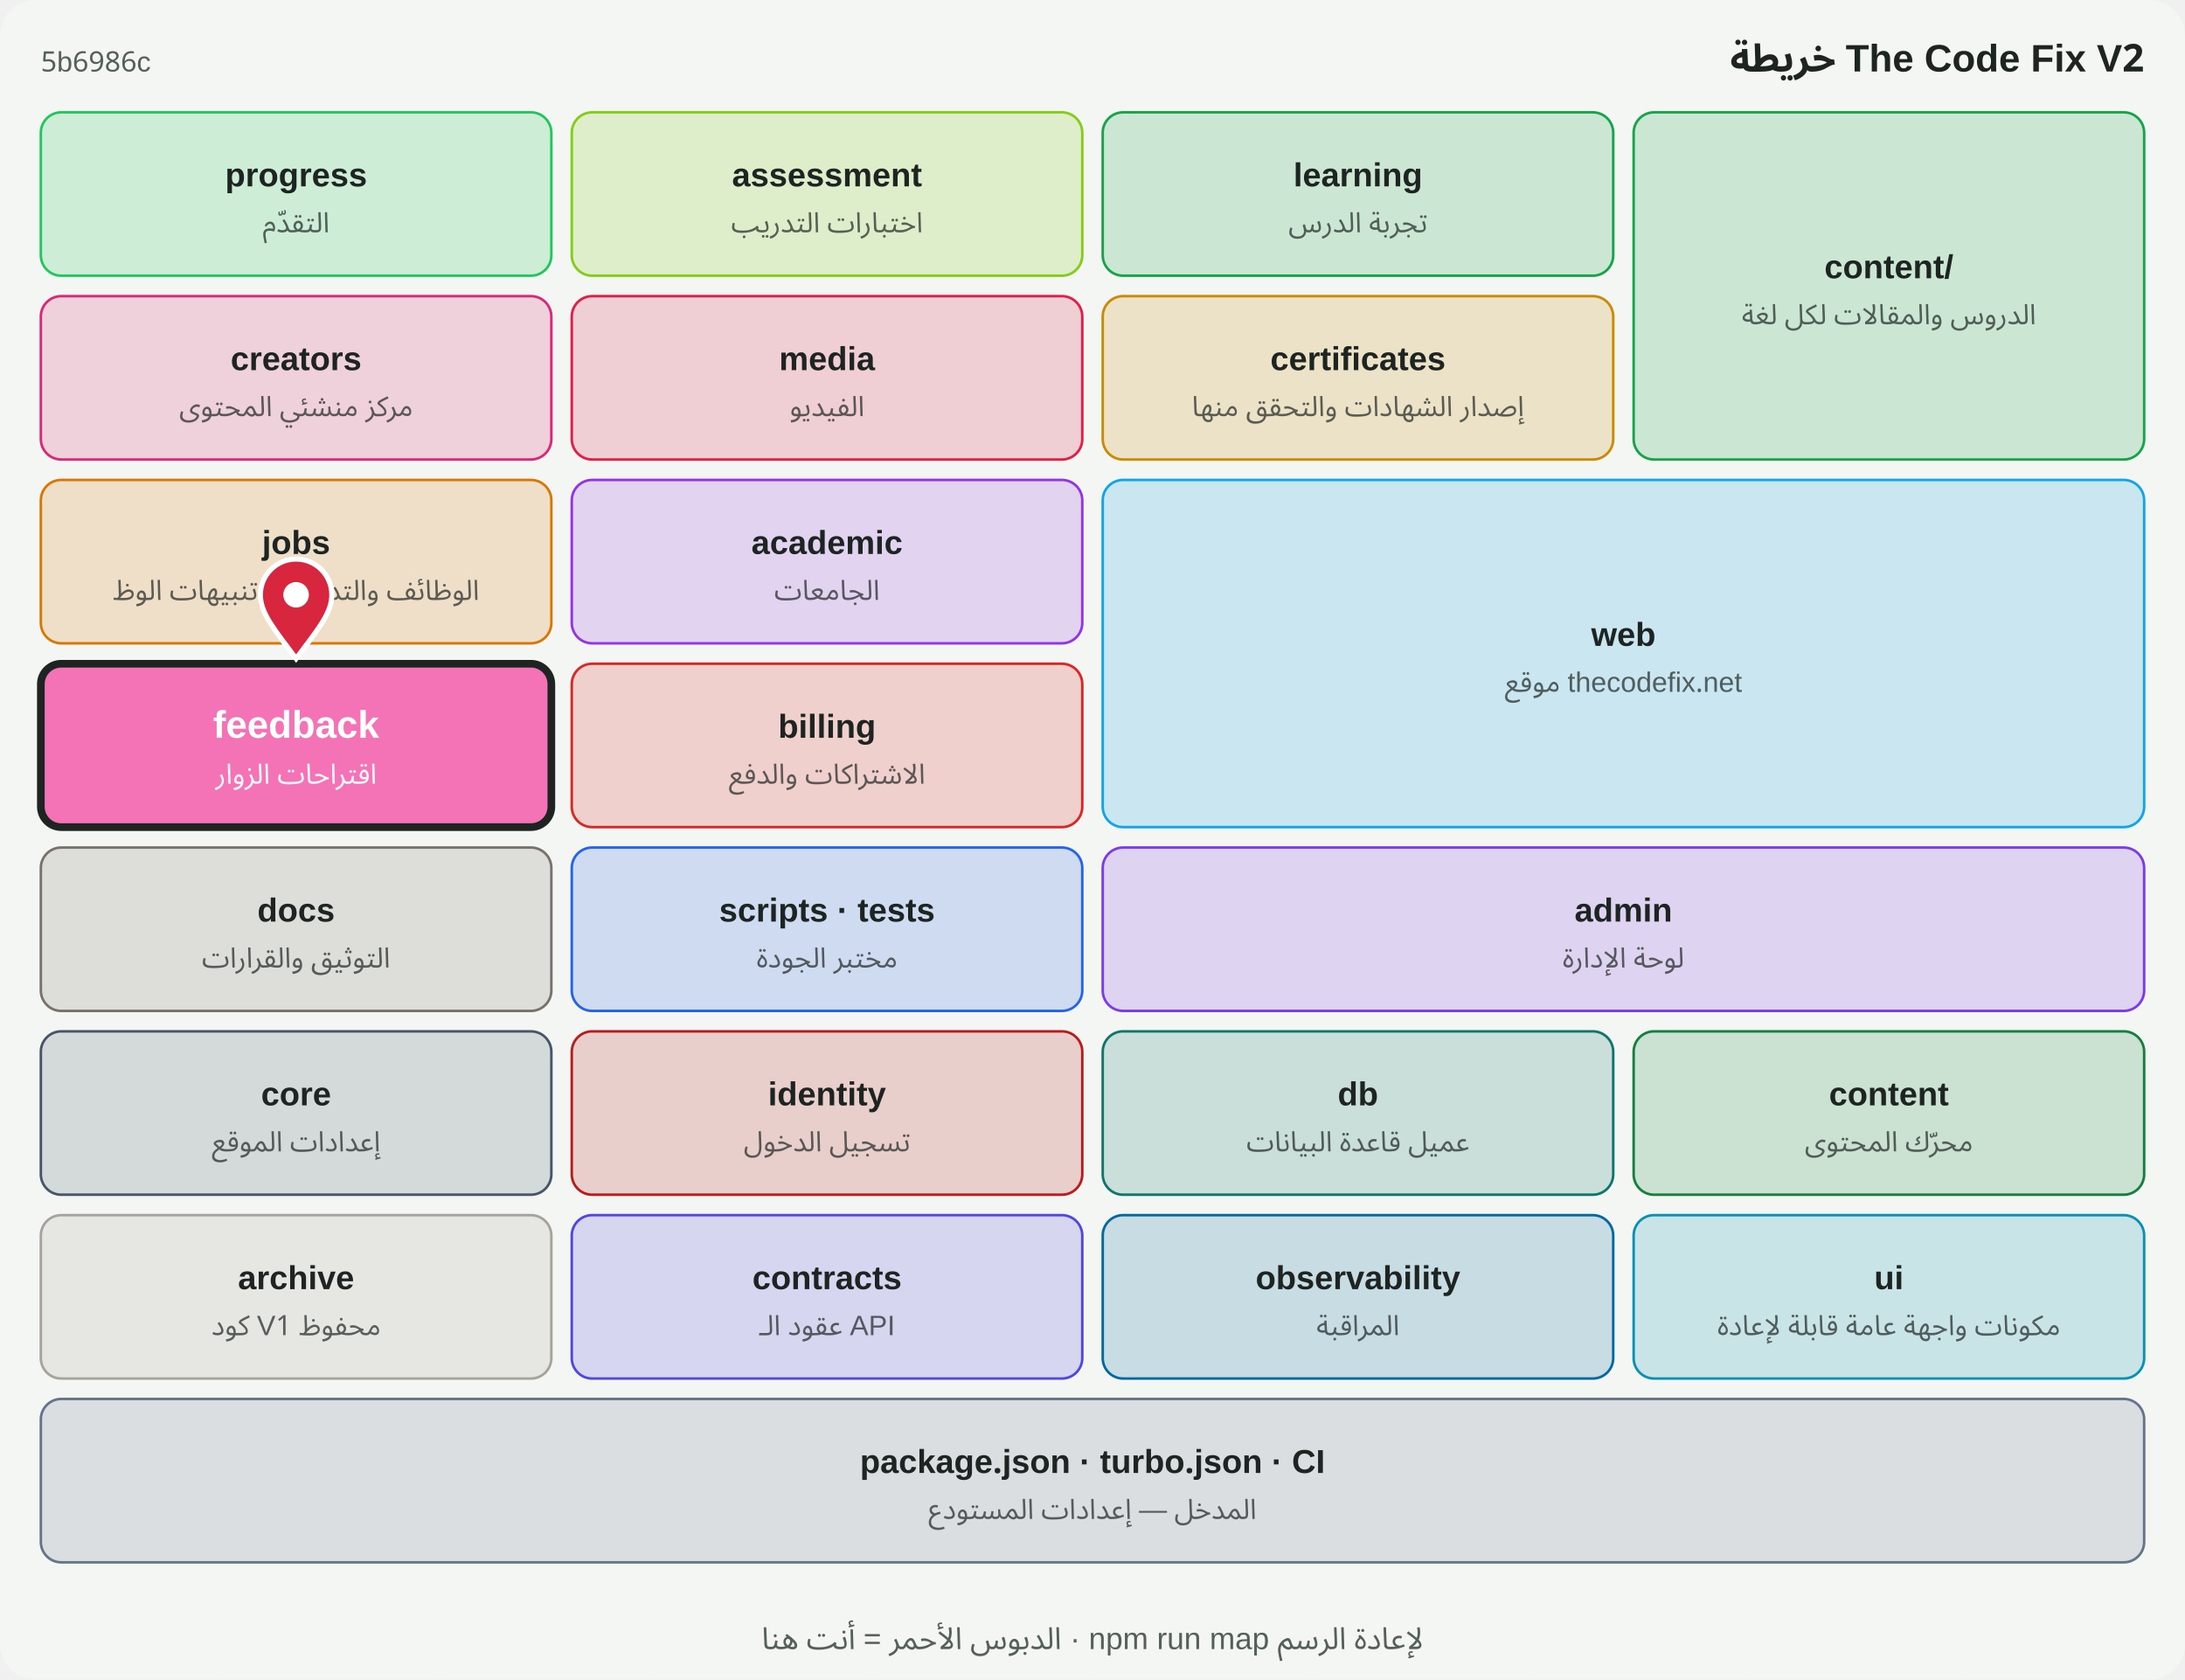
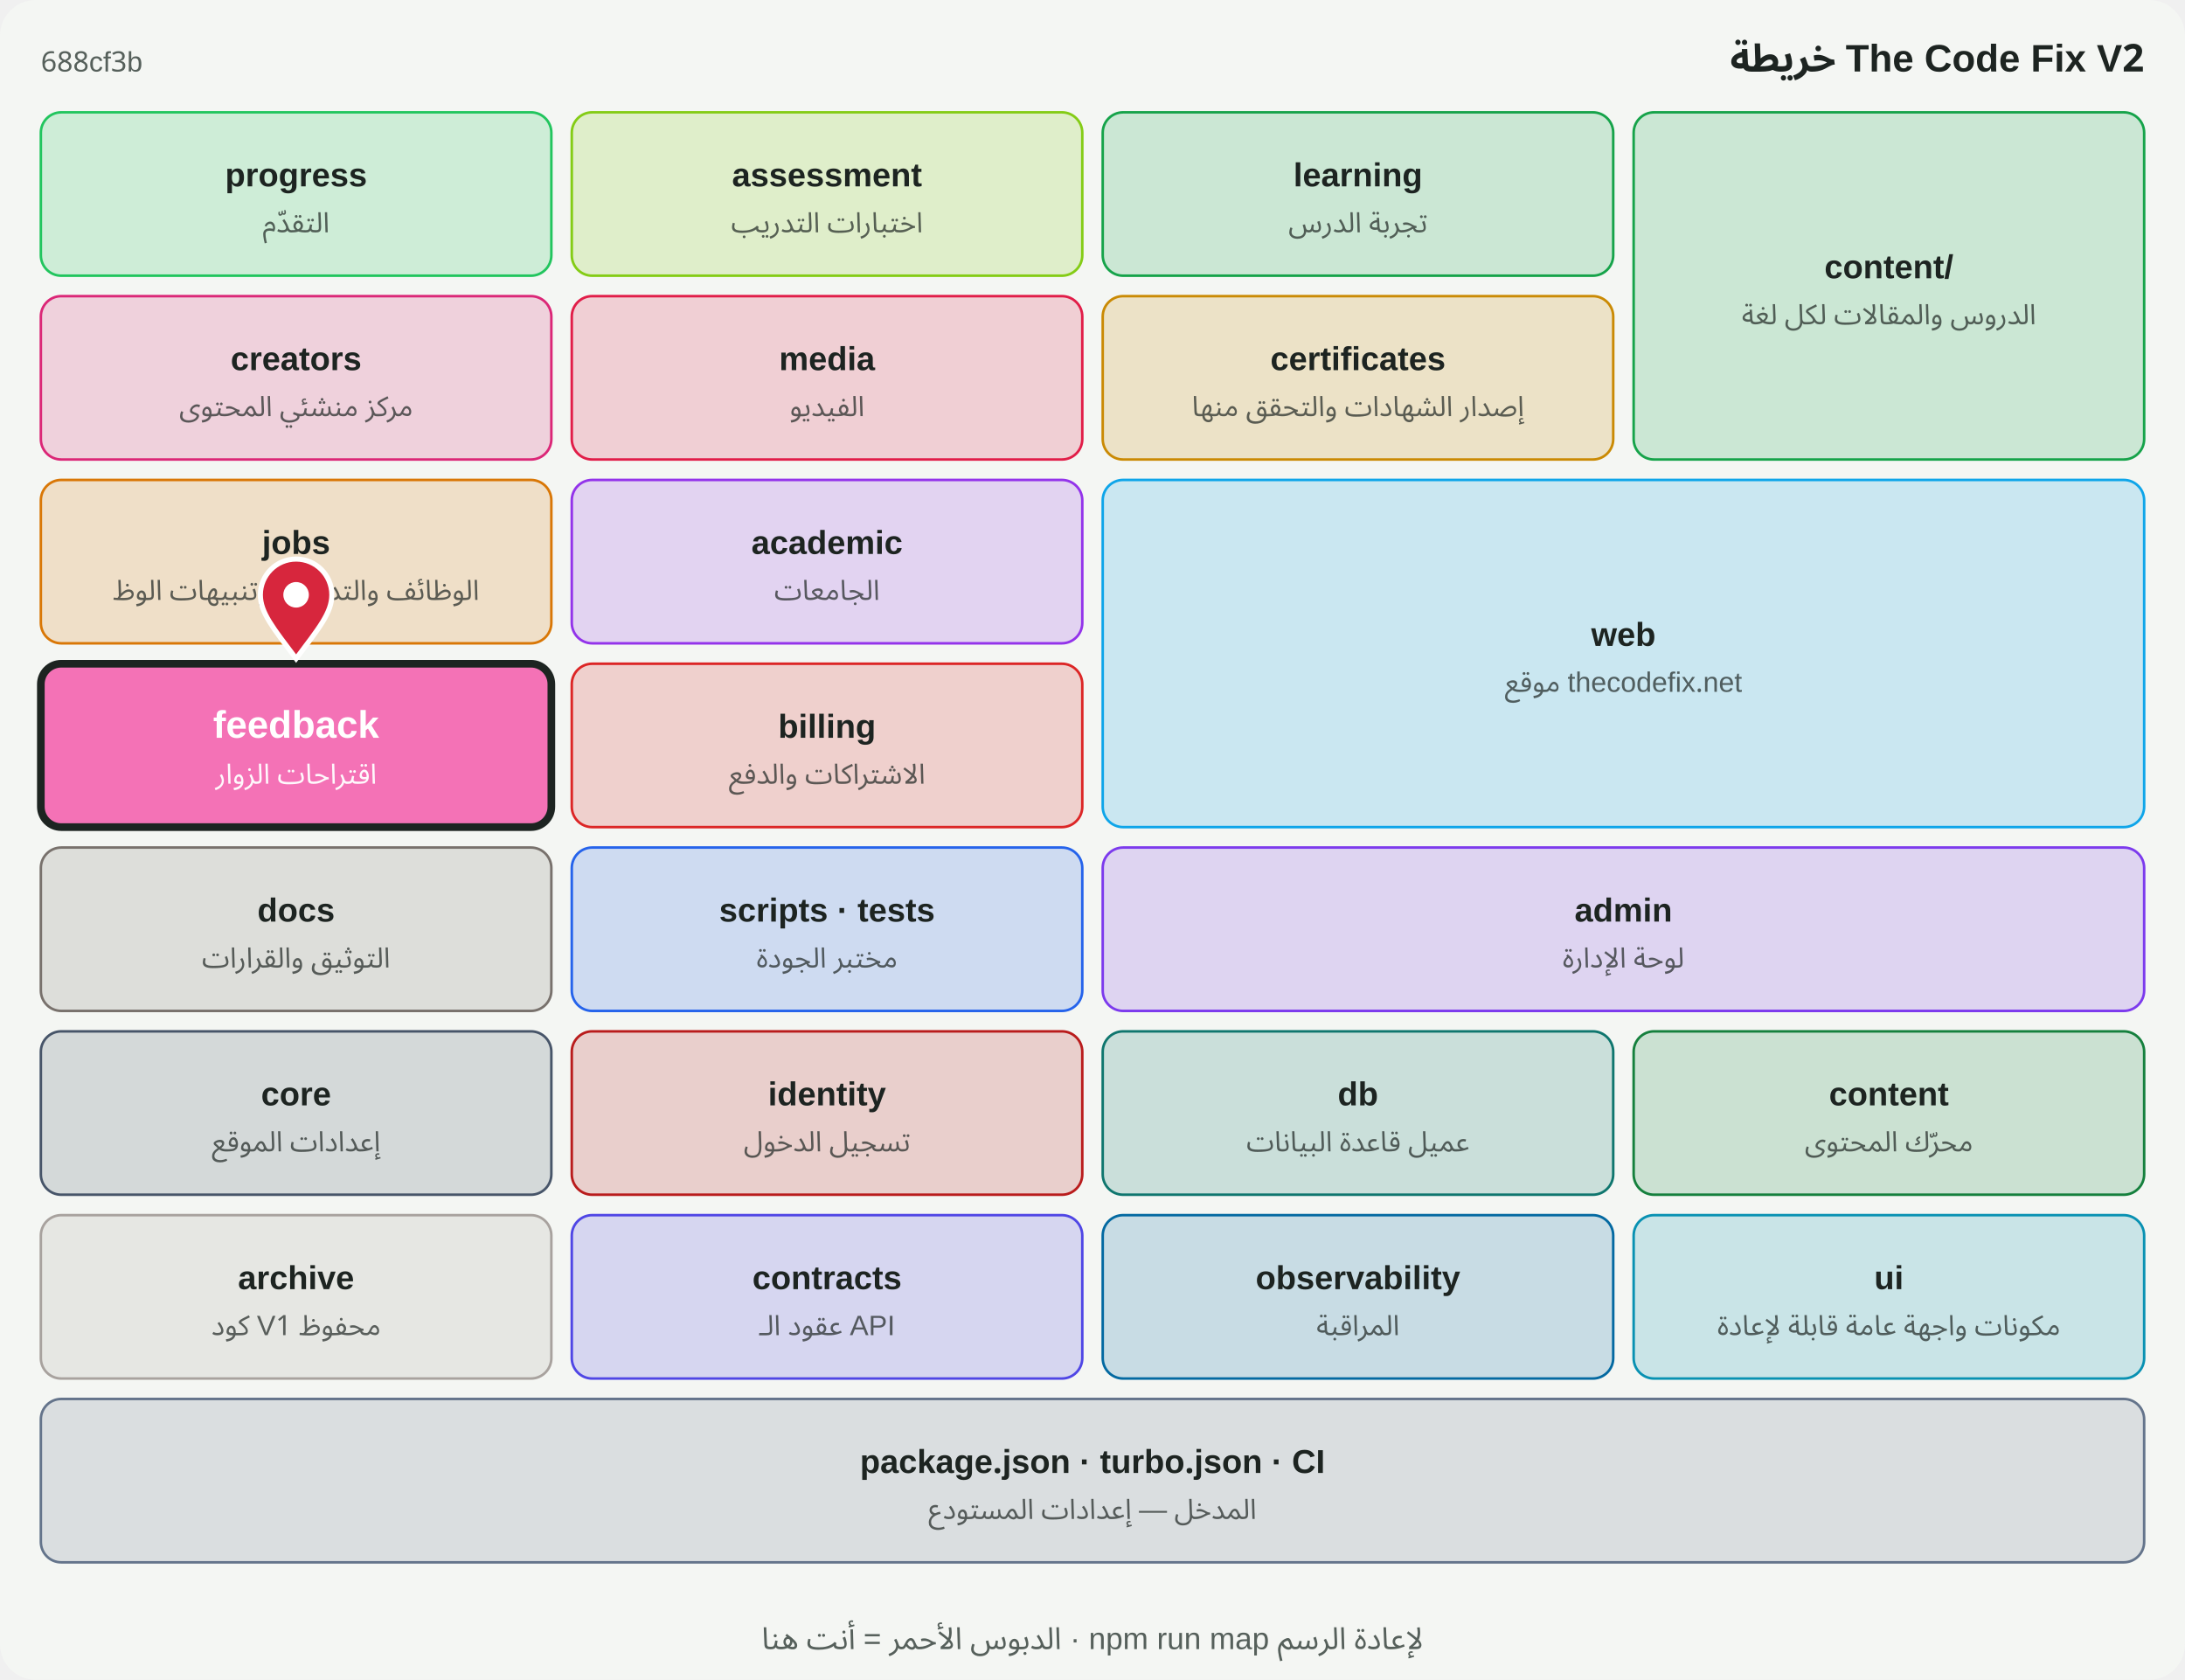
<svg xmlns="http://www.w3.org/2000/svg" viewBox="0 0 856 658" width="856" height="658" font-family="'Segoe UI', Tahoma, 'Noto Sans Arabic', Arial, sans-serif" role="img" aria-label="خريطة مشروع The Code Fix — اقتراحات الزوار (@tcf/feedback)">
  <rect width="856" height="658" rx="14" fill="#f4f6f3" />
  <text x="840" y="28" text-anchor="end" font-size="15" font-weight="700" fill="#1d2421">خريطة The Code Fix V2</text>
-   <text x="16" y="28" font-size="11" fill="#56605b">5b6986c</text>
+   <text x="16" y="28" font-size="11" fill="#56605b">688cf3b</text>
  <g>
    <rect x="640" y="44" width="200" height="136" rx="8" fill="#16a34a" fill-opacity="0.18" stroke="#16a34a" stroke-width="1" />
    <text x="740" y="109" text-anchor="middle" font-size="13" font-weight="600" fill="#1d2421">content/</text>
    <text x="740" y="127" text-anchor="middle" font-size="11" fill="#1d2421" fill-opacity="0.7">الدروس والمقالات لكل لغة</text>
  </g>
  <g>
    <rect x="432" y="44" width="200" height="64" rx="8" fill="#16a34a" fill-opacity="0.18" stroke="#16a34a" stroke-width="1" />
    <text x="532" y="73" text-anchor="middle" font-size="13" font-weight="600" fill="#1d2421">learning</text>
    <text x="532" y="91" text-anchor="middle" font-size="11" fill="#1d2421" fill-opacity="0.7">تجربة الدرس</text>
  </g>
  <g>
    <rect x="224" y="44" width="200" height="64" rx="8" fill="#84cc16" fill-opacity="0.18" stroke="#84cc16" stroke-width="1" />
    <text x="324" y="73" text-anchor="middle" font-size="13" font-weight="600" fill="#1d2421">assessment</text>
    <text x="324" y="91" text-anchor="middle" font-size="11" fill="#1d2421" fill-opacity="0.7">اختبارات التدريب</text>
  </g>
  <g>
    <rect x="16" y="44" width="200" height="64" rx="8" fill="#22c55e" fill-opacity="0.18" stroke="#22c55e" stroke-width="1" />
    <text x="116" y="73" text-anchor="middle" font-size="13" font-weight="600" fill="#1d2421">progress</text>
    <text x="116" y="91" text-anchor="middle" font-size="11" fill="#1d2421" fill-opacity="0.7">التقدّم</text>
  </g>
  <g>
    <rect x="432" y="116" width="200" height="64" rx="8" fill="#ca8a04" fill-opacity="0.18" stroke="#ca8a04" stroke-width="1" />
    <text x="532" y="145" text-anchor="middle" font-size="13" font-weight="600" fill="#1d2421">certificates</text>
    <text x="532" y="163" text-anchor="middle" font-size="11" fill="#1d2421" fill-opacity="0.7">إصدار الشهادات والتحقق منها</text>
  </g>
  <g>
    <rect x="224" y="116" width="200" height="64" rx="8" fill="#e11d48" fill-opacity="0.18" stroke="#e11d48" stroke-width="1" />
    <text x="324" y="145" text-anchor="middle" font-size="13" font-weight="600" fill="#1d2421">media</text>
    <text x="324" y="163" text-anchor="middle" font-size="11" fill="#1d2421" fill-opacity="0.7">الفيديو</text>
  </g>
  <g>
    <rect x="16" y="116" width="200" height="64" rx="8" fill="#db2777" fill-opacity="0.18" stroke="#db2777" stroke-width="1" />
    <text x="116" y="145" text-anchor="middle" font-size="13" font-weight="600" fill="#1d2421">creators</text>
    <text x="116" y="163" text-anchor="middle" font-size="11" fill="#1d2421" fill-opacity="0.7">مركز منشئي المحتوى</text>
  </g>
  <g>
    <rect x="432" y="188" width="408" height="136" rx="8" fill="#0ea5e9" fill-opacity="0.18" stroke="#0ea5e9" stroke-width="1" />
    <text x="636" y="253" text-anchor="middle" font-size="13" font-weight="600" fill="#1d2421">web</text>
    <text x="636" y="271" text-anchor="middle" font-size="11" fill="#1d2421" fill-opacity="0.7">موقع thecodefix.net</text>
  </g>
  <g>
    <rect x="224" y="188" width="200" height="64" rx="8" fill="#9333ea" fill-opacity="0.18" stroke="#9333ea" stroke-width="1" />
    <text x="324" y="217" text-anchor="middle" font-size="13" font-weight="600" fill="#1d2421">academic</text>
    <text x="324" y="235" text-anchor="middle" font-size="11" fill="#1d2421" fill-opacity="0.7">الجامعات</text>
  </g>
  <g>
    <rect x="16" y="188" width="200" height="64" rx="8" fill="#d97706" fill-opacity="0.18" stroke="#d97706" stroke-width="1" />
    <text x="116" y="217" text-anchor="middle" font-size="13" font-weight="600" fill="#1d2421">jobs</text>
    <text x="116" y="235" text-anchor="middle" font-size="11" fill="#1d2421" fill-opacity="0.7">الوظائف والتدريب وتنبيهات الوظ</text>
  </g>
  <g>
    <rect x="224" y="260" width="200" height="64" rx="8" fill="#dc2626" fill-opacity="0.18" stroke="#dc2626" stroke-width="1" />
    <text x="324" y="289" text-anchor="middle" font-size="13" font-weight="600" fill="#1d2421">billing</text>
    <text x="324" y="307" text-anchor="middle" font-size="11" fill="#1d2421" fill-opacity="0.7">الاشتراكات والدفع</text>
  </g>
  <g>
    <rect x="16" y="260" width="200" height="64" rx="8" fill="#f472b6" fill-opacity="1" stroke="#1d2421" stroke-width="3" />
    <text x="116" y="289" text-anchor="middle" font-size="15" font-weight="700" fill="#ffffff">feedback</text>
    <text x="116" y="307" text-anchor="middle" font-size="11" fill="#ffffff" fill-opacity="0.95">اقتراحات الزوار</text>
  </g>
  <path d="M116 258 c-9 -12 -14 -18 -14 -25 a14 14 0 0 1 28 0 c0 7 -5 13 -14 25z" fill="#d7263d" stroke="#fff" stroke-width="2" />
  <circle cx="116" cy="233" r="5" fill="#fff" />
  <g>
    <rect x="432" y="332" width="408" height="64" rx="8" fill="#7c3aed" fill-opacity="0.18" stroke="#7c3aed" stroke-width="1" />
    <text x="636" y="361" text-anchor="middle" font-size="13" font-weight="600" fill="#1d2421">admin</text>
    <text x="636" y="379" text-anchor="middle" font-size="11" fill="#1d2421" fill-opacity="0.7">لوحة الإدارة</text>
  </g>
  <g>
    <rect x="224" y="332" width="200" height="64" rx="8" fill="#2563eb" fill-opacity="0.18" stroke="#2563eb" stroke-width="1" />
    <text x="324" y="361" text-anchor="middle" font-size="13" font-weight="600" fill="#1d2421">scripts · tests</text>
    <text x="324" y="379" text-anchor="middle" font-size="11" fill="#1d2421" fill-opacity="0.7">مختبر الجودة</text>
  </g>
  <g>
    <rect x="16" y="332" width="200" height="64" rx="8" fill="#78716c" fill-opacity="0.18" stroke="#78716c" stroke-width="1" />
    <text x="116" y="361" text-anchor="middle" font-size="13" font-weight="600" fill="#1d2421">docs</text>
    <text x="116" y="379" text-anchor="middle" font-size="11" fill="#1d2421" fill-opacity="0.7">التوثيق والقرارات</text>
  </g>
  <g>
    <rect x="640" y="404" width="200" height="64" rx="8" fill="#15803d" fill-opacity="0.18" stroke="#15803d" stroke-width="1" />
    <text x="740" y="433" text-anchor="middle" font-size="13" font-weight="600" fill="#1d2421">content</text>
    <text x="740" y="451" text-anchor="middle" font-size="11" fill="#1d2421" fill-opacity="0.7">محرّك المحتوى</text>
  </g>
  <g>
    <rect x="432" y="404" width="200" height="64" rx="8" fill="#0f766e" fill-opacity="0.18" stroke="#0f766e" stroke-width="1" />
    <text x="532" y="433" text-anchor="middle" font-size="13" font-weight="600" fill="#1d2421">db</text>
    <text x="532" y="451" text-anchor="middle" font-size="11" fill="#1d2421" fill-opacity="0.7">عميل قاعدة البيانات</text>
  </g>
  <g>
    <rect x="224" y="404" width="200" height="64" rx="8" fill="#b91c1c" fill-opacity="0.18" stroke="#b91c1c" stroke-width="1" />
    <text x="324" y="433" text-anchor="middle" font-size="13" font-weight="600" fill="#1d2421">identity</text>
    <text x="324" y="451" text-anchor="middle" font-size="11" fill="#1d2421" fill-opacity="0.7">تسجيل الدخول</text>
  </g>
  <g>
    <rect x="16" y="404" width="200" height="64" rx="8" fill="#475569" fill-opacity="0.18" stroke="#475569" stroke-width="1" />
    <text x="116" y="433" text-anchor="middle" font-size="13" font-weight="600" fill="#1d2421">core</text>
    <text x="116" y="451" text-anchor="middle" font-size="11" fill="#1d2421" fill-opacity="0.7">إعدادات الموقع</text>
  </g>
  <g>
    <rect x="640" y="476" width="200" height="64" rx="8" fill="#0891b2" fill-opacity="0.18" stroke="#0891b2" stroke-width="1" />
    <text x="740" y="505" text-anchor="middle" font-size="13" font-weight="600" fill="#1d2421">ui</text>
    <text x="740" y="523" text-anchor="middle" font-size="11" fill="#1d2421" fill-opacity="0.7">مكونات واجهة عامة قابلة لإعادة</text>
  </g>
  <g>
    <rect x="432" y="476" width="200" height="64" rx="8" fill="#0369a1" fill-opacity="0.18" stroke="#0369a1" stroke-width="1" />
    <text x="532" y="505" text-anchor="middle" font-size="13" font-weight="600" fill="#1d2421">observability</text>
    <text x="532" y="523" text-anchor="middle" font-size="11" fill="#1d2421" fill-opacity="0.7">المراقبة</text>
  </g>
  <g>
    <rect x="224" y="476" width="200" height="64" rx="8" fill="#4f46e5" fill-opacity="0.18" stroke="#4f46e5" stroke-width="1" />
    <text x="324" y="505" text-anchor="middle" font-size="13" font-weight="600" fill="#1d2421">contracts</text>
    <text x="324" y="523" text-anchor="middle" font-size="11" fill="#1d2421" fill-opacity="0.7">عقود الـ API</text>
  </g>
  <g>
    <rect x="16" y="476" width="200" height="64" rx="8" fill="#a8a29e" fill-opacity="0.18" stroke="#a8a29e" stroke-width="1" />
    <text x="116" y="505" text-anchor="middle" font-size="13" font-weight="600" fill="#1d2421">archive</text>
    <text x="116" y="523" text-anchor="middle" font-size="11" fill="#1d2421" fill-opacity="0.7">كود V1 محفوظ</text>
  </g>
  <g>
    <rect x="16" y="548" width="824" height="64" rx="8" fill="#64748b" fill-opacity="0.18" stroke="#64748b" stroke-width="1" />
    <text x="428" y="577" text-anchor="middle" font-size="13" font-weight="600" fill="#1d2421">package.json · turbo.json · CI</text>
    <text x="428" y="595" text-anchor="middle" font-size="11" fill="#1d2421" fill-opacity="0.7">المدخل — إعدادات المستودع</text>
  </g>
  <text x="428" y="646" text-anchor="middle" font-size="12" fill="#56605b">الدبوس الأحمر = أنت هنا · npm run map لإعادة الرسم</text>
</svg>
